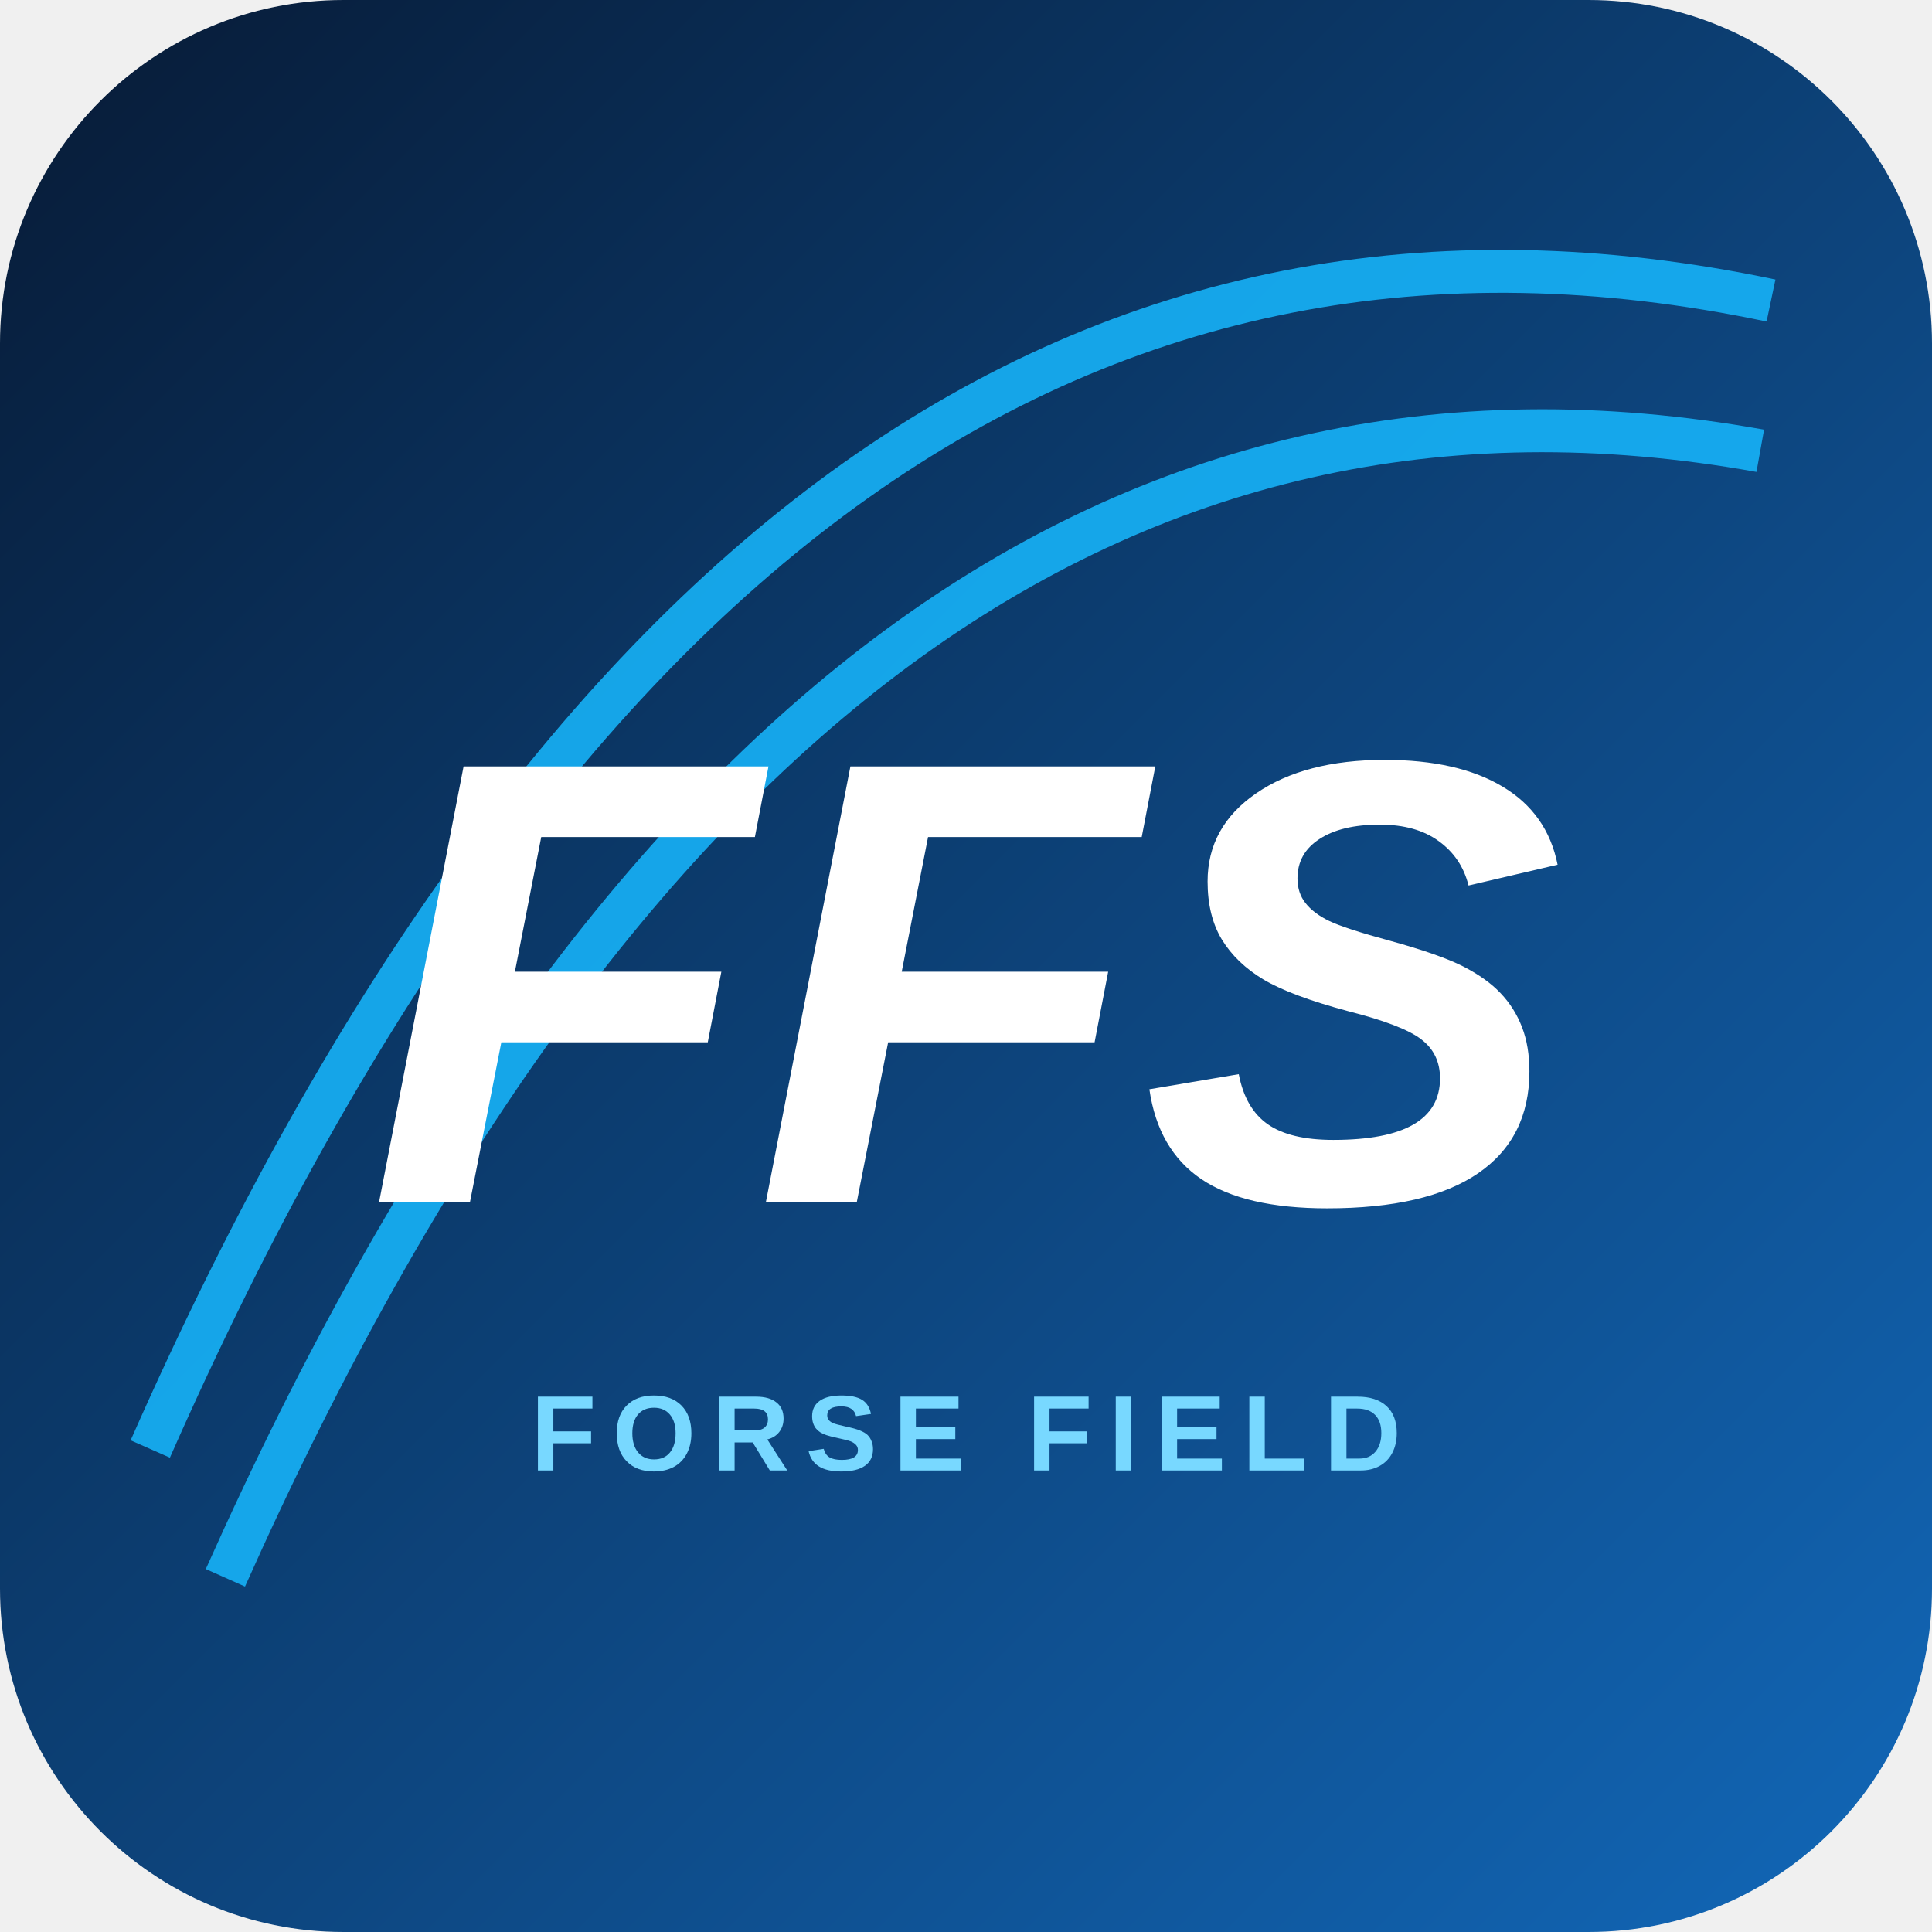
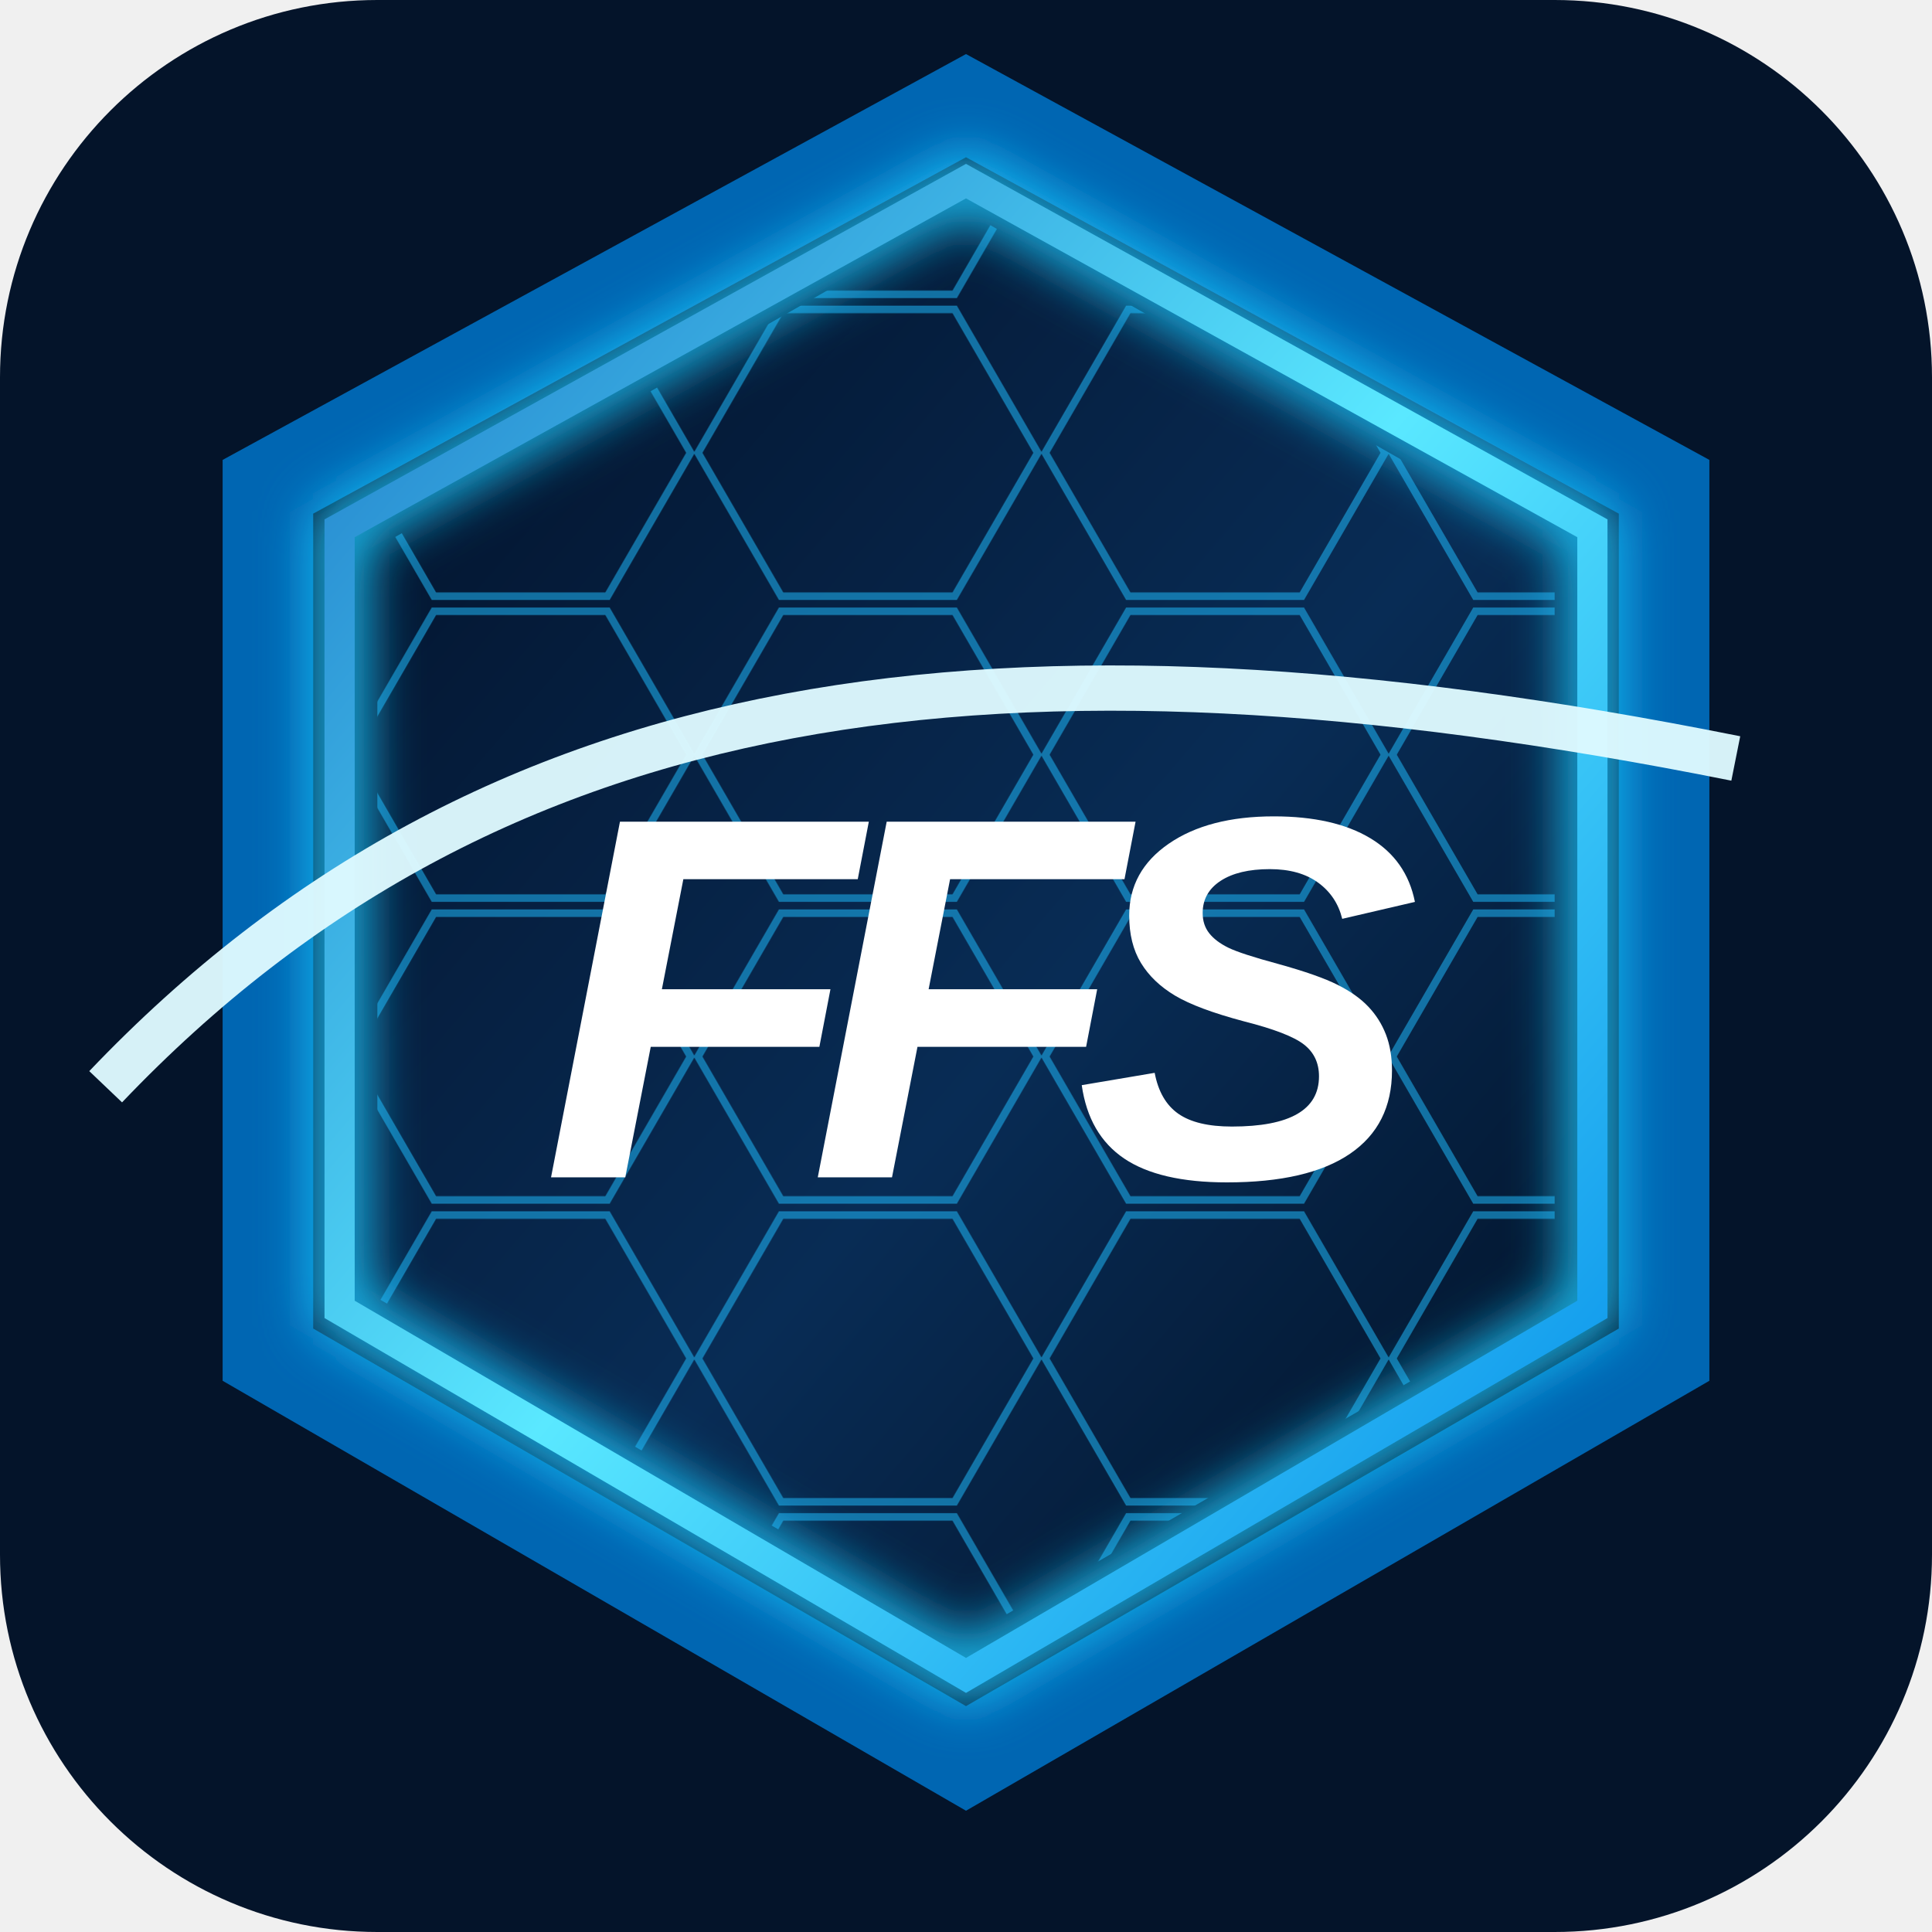
- <svg xmlns="http://www.w3.org/2000/svg" width="180" height="180" viewBox="0 0 180 180">
+ <svg xmlns="http://www.w3.org/2000/svg" viewBox="0 0 512 512">
  <defs>
-     <linearGradient id="g" x2="1" y2="1">
-       <stop stop-color="#071a35" />
-       <stop offset="1" stop-color="#1268b9" />
+     <linearGradient id="bg" x1="0" y1="0" x2="1" y2="1">
+       <stop stop-color="#020d22" />
+       <stop offset=".55" stop-color="#082c55" />
+       <stop offset="1" stop-color="#010b1b" />
    </linearGradient>
+     <linearGradient id="edge" x1="0" x2="1" y1="0" y2="1">
+       <stop stop-color="#1e7ac8" />
+       <stop offset=".5" stop-color="#5ae8ff" />
+       <stop offset="1" stop-color="#0089e8" />
+     </linearGradient>
+     <filter id="glow">
+       <feGaussianBlur stdDeviation="7" />
+     </filter>
+     <pattern id="hex" width="92" height="80" patternUnits="userSpaceOnUse">
+       <path d="M23 2L69 2L91 40L69 78L23 78L1 40Z" fill="none" stroke="#1ebdff" stroke-width="2" opacity=".65" />
+     </pattern>
  </defs>
-   <rect width="180" height="180" rx="32" fill="url(#g)" />
-   <path d="M14 135Q70 8 165 28M21 147Q75 26 164 42" fill="none" stroke="#16b9ff" stroke-width="4" opacity=".85" />
-   <text x="90" y="112" fill="white" text-anchor="middle" font-family="Arial,sans-serif" font-weight="900" font-style="italic" font-size="59">FFS</text>
-   <text x="90" y="137" fill="#78d8ff" text-anchor="middle" font-family="Arial,sans-serif" font-size="10" font-weight="bold" letter-spacing="1.5">FORSE FIELD</text>
+   <rect width="512" height="512" rx="100" fill="#04142a" />
+   <path d="M256 28L441 129V359L256 466L71 359V129Z" fill="url(#bg)" stroke="#0066b2" stroke-width="24" />
+   <path d="M256 48L422 140V347L256 444L90 347V140Z" fill="none" stroke="#1cc9ff" stroke-width="14" filter="url(#glow)" opacity=".95" />
+   <path d="M256 48L422 140V347L256 444L90 347V140Z" fill="none" stroke="url(#edge)" stroke-width="8" />
+   <path d="M100 145L256 56L412 145V344L256 434L100 344Z" fill="url(#hex)" opacity=".8" />
+   <path d="M28 288C130 181 265 162 460 201" fill="none" stroke="#dffaff" stroke-width="12" opacity=".96" />
+   <text x="260" y="312" fill="#ffffff" font-family="Arial,Helvetica,sans-serif" font-style="italic" font-weight="900" font-size="137" text-anchor="middle" letter-spacing="-13">FFS</text>
</svg>
